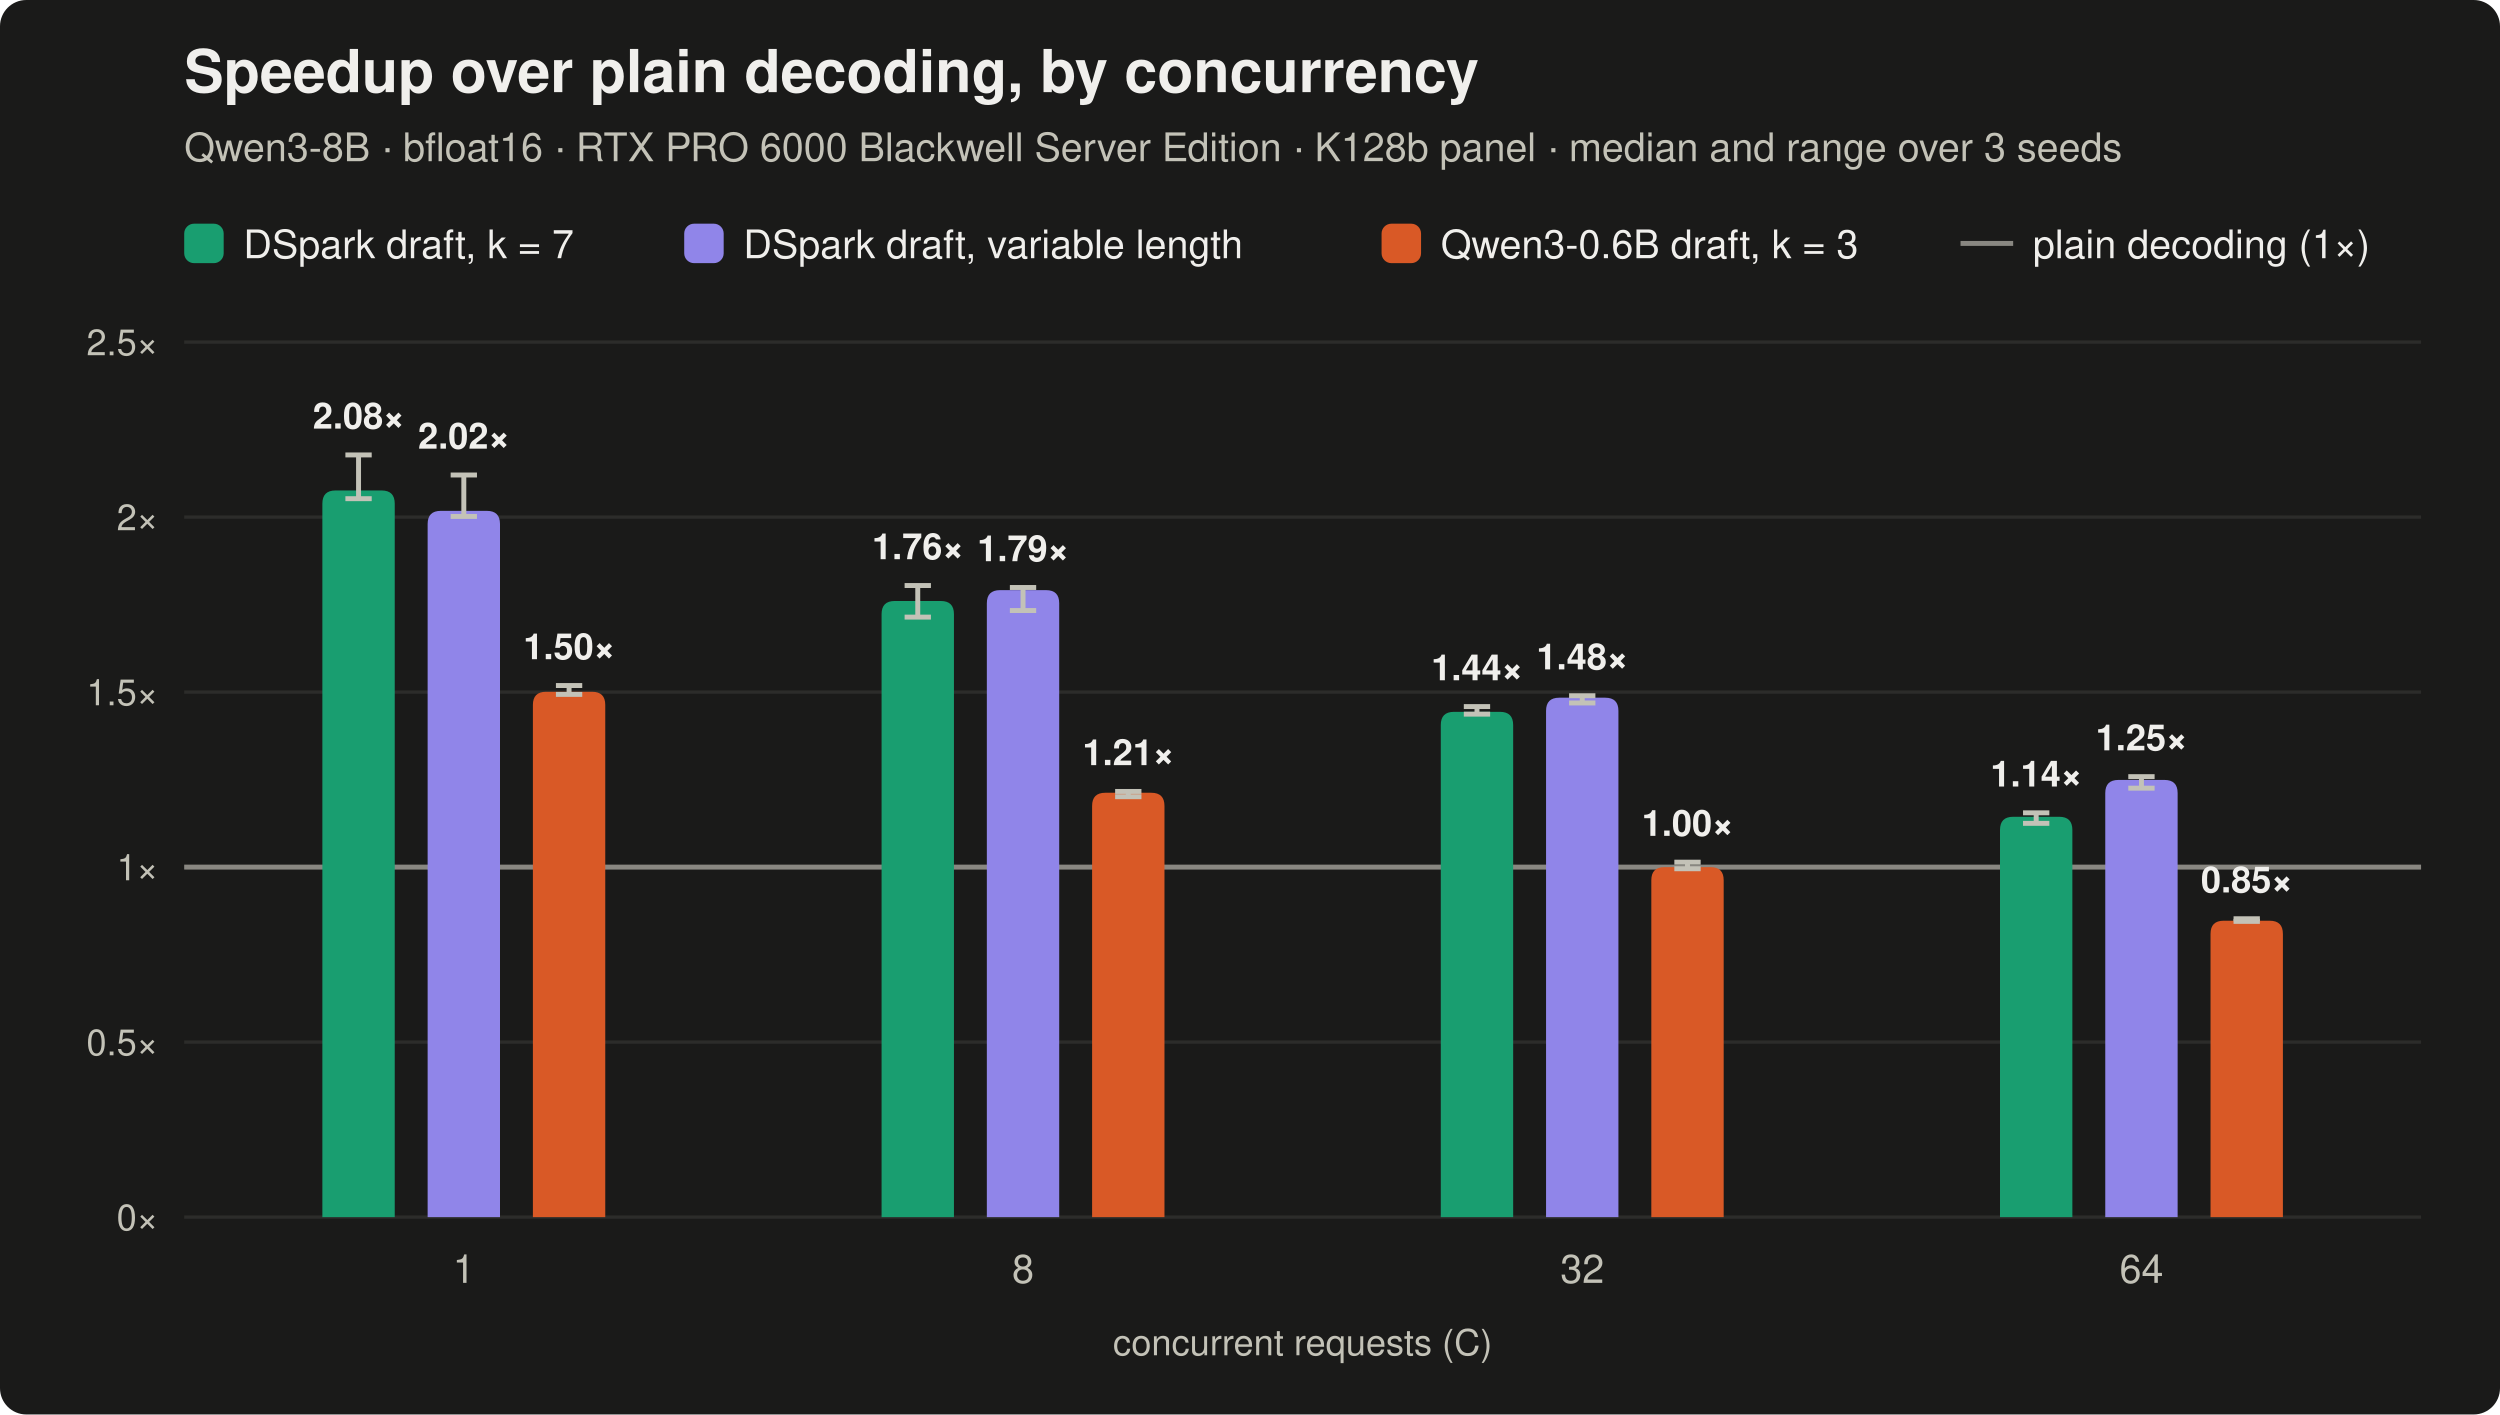
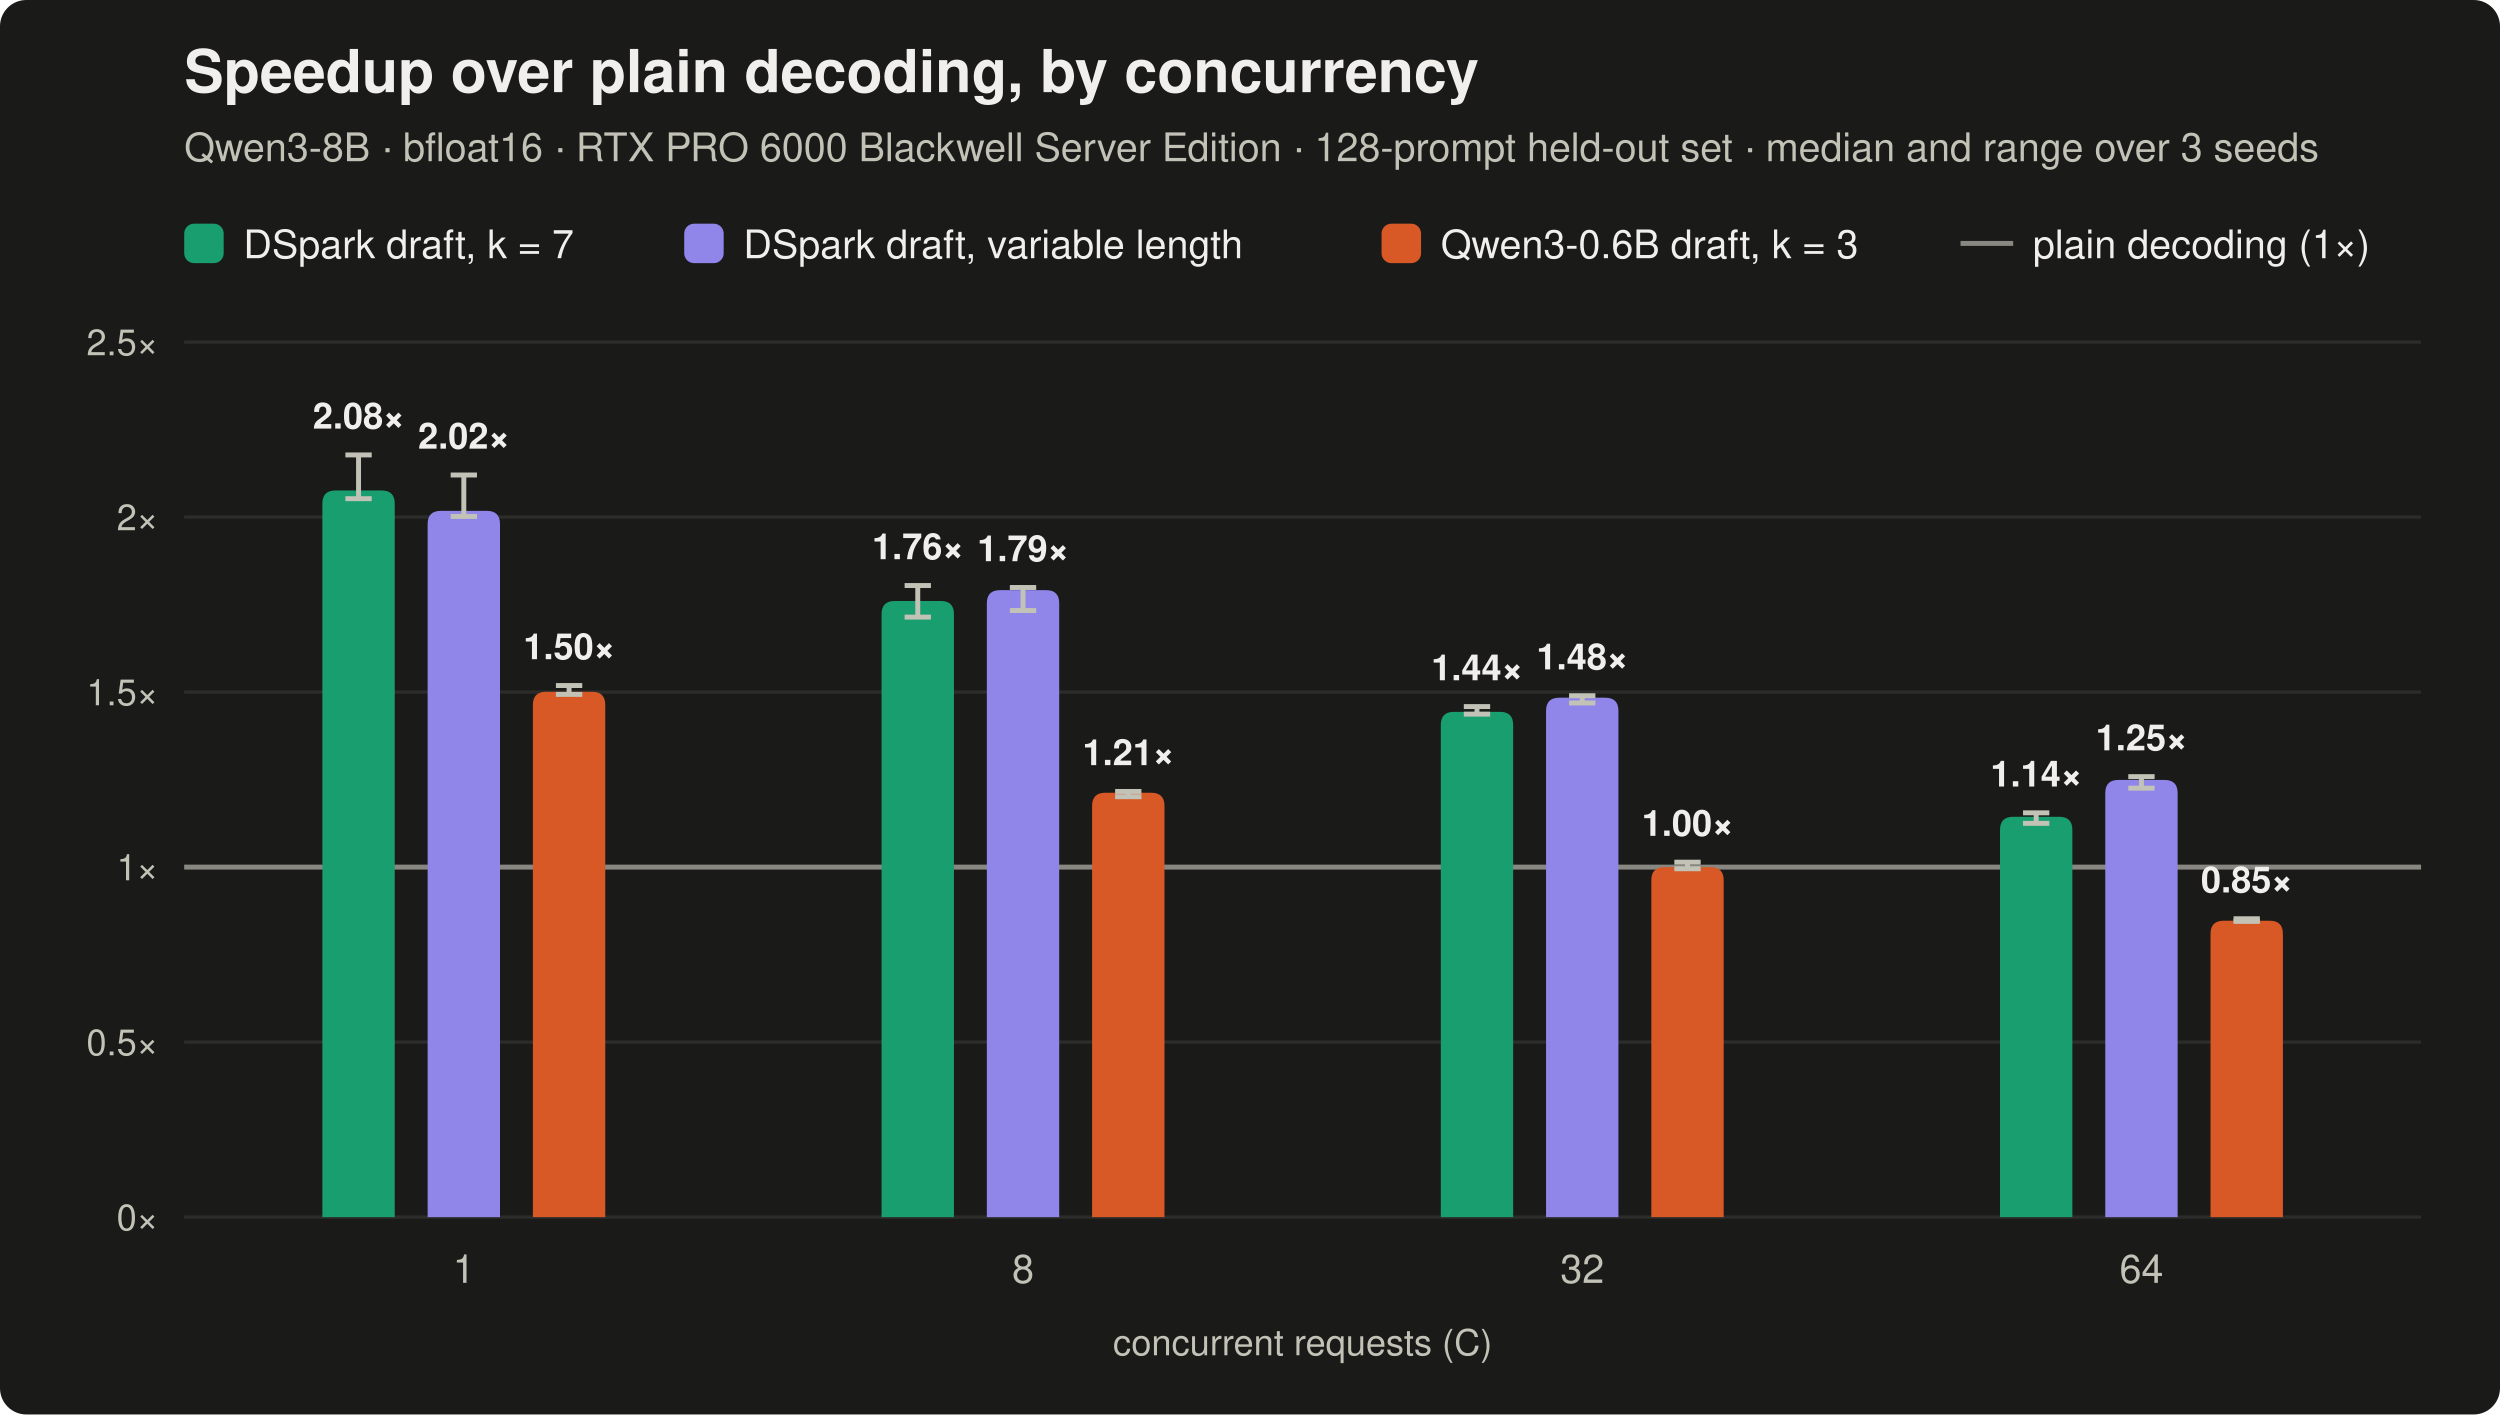
<svg xmlns="http://www.w3.org/2000/svg" viewBox="0 0 760 430" width="760" height="430" role="img">
  <rect width="760" height="430" fill="#1a1a19" rx="8" />
  <text x="56.0" y="28.0" font-size="18" fill="#f0efec" text-anchor="start" font-weight="600" font-family="-apple-system, BlinkMacSystemFont, Segoe UI, Helvetica, Arial, sans-serif">Speedup over plain decoding, by concurrency</text>
-   <text x="56.0" y="49.0" font-size="12" fill="#c3c2b7" text-anchor="start" font-weight="normal" font-family="-apple-system, BlinkMacSystemFont, Segoe UI, Helvetica, Arial, sans-serif">Qwen3-8B · bfloat16 · RTX PRO 6000 Blackwell Server Edition · K128b panel · median and range over 3 seeds</text>
+   <text x="56.0" y="49.0" font-size="12" fill="#c3c2b7" text-anchor="start" font-weight="normal" font-family="-apple-system, BlinkMacSystemFont, Segoe UI, Helvetica, Arial, sans-serif">Qwen3-8B · bfloat16 · RTX PRO 6000 Blackwell Server Edition · 128-prompt held-out set · median and range over 3 seeds</text>
  <rect x="56" y="68" width="12" height="12" rx="3" fill="#199e70" />
  <text x="74.0" y="78.5" font-size="12" fill="#f0efec" text-anchor="start" font-weight="normal" font-family="-apple-system, BlinkMacSystemFont, Segoe UI, Helvetica, Arial, sans-serif">DSpark draft, k = 7</text>
  <rect x="208.0" y="68" width="12" height="12" rx="3" fill="#9085e9" />
  <text x="226.0" y="78.5" font-size="12" fill="#f0efec" text-anchor="start" font-weight="normal" font-family="-apple-system, BlinkMacSystemFont, Segoe UI, Helvetica, Arial, sans-serif">DSpark draft, variable length</text>
  <rect x="420.0" y="68" width="12" height="12" rx="3" fill="#d95926" />
  <text x="438.0" y="78.5" font-size="12" fill="#f0efec" text-anchor="start" font-weight="normal" font-family="-apple-system, BlinkMacSystemFont, Segoe UI, Helvetica, Arial, sans-serif">Qwen3-0.6B draft, k = 3</text>
  <line x1="596.0" y1="74" x2="612.0" y2="74" stroke="#898781" stroke-width="1.5" />
  <text x="618.0" y="78.5" font-size="12" fill="#f0efec" text-anchor="start" font-weight="normal" font-family="-apple-system, BlinkMacSystemFont, Segoe UI, Helvetica, Arial, sans-serif">plain decoding (1×)</text>
  <line x1="56" y1="370.0" x2="736" y2="370.0" stroke="#2c2c2a" stroke-width="1" />
  <text x="48.0" y="374.0" font-size="11" fill="#c3c2b7" text-anchor="end" font-weight="normal" font-family="-apple-system, BlinkMacSystemFont, Segoe UI, Helvetica, Arial, sans-serif">0×</text>
  <line x1="56" y1="316.8" x2="736" y2="316.8" stroke="#2c2c2a" stroke-width="1" />
  <text x="48.0" y="320.8" font-size="11" fill="#c3c2b7" text-anchor="end" font-weight="normal" font-family="-apple-system, BlinkMacSystemFont, Segoe UI, Helvetica, Arial, sans-serif">0.5×</text>
  <line x1="56" y1="263.6" x2="736" y2="263.6" stroke="#2c2c2a" stroke-width="1" />
  <text x="48.0" y="267.6" font-size="11" fill="#c3c2b7" text-anchor="end" font-weight="normal" font-family="-apple-system, BlinkMacSystemFont, Segoe UI, Helvetica, Arial, sans-serif">1×</text>
  <line x1="56" y1="210.4" x2="736" y2="210.4" stroke="#2c2c2a" stroke-width="1" />
  <text x="48.0" y="214.4" font-size="11" fill="#c3c2b7" text-anchor="end" font-weight="normal" font-family="-apple-system, BlinkMacSystemFont, Segoe UI, Helvetica, Arial, sans-serif">1.5×</text>
  <line x1="56" y1="157.2" x2="736" y2="157.2" stroke="#2c2c2a" stroke-width="1" />
  <text x="48.0" y="161.2" font-size="11" fill="#c3c2b7" text-anchor="end" font-weight="normal" font-family="-apple-system, BlinkMacSystemFont, Segoe UI, Helvetica, Arial, sans-serif">2×</text>
  <line x1="56" y1="104.0" x2="736" y2="104.0" stroke="#2c2c2a" stroke-width="1" />
  <text x="48.0" y="108.0" font-size="11" fill="#c3c2b7" text-anchor="end" font-weight="normal" font-family="-apple-system, BlinkMacSystemFont, Segoe UI, Helvetica, Arial, sans-serif">2.5×</text>
  <line x1="56" y1="263.6" x2="736" y2="263.6" stroke="#898781" stroke-width="1.5" />
  <path d="M98.0,370.0 V153.1 Q98.0,149.1 102.0,149.1 H116.0 Q120.0,149.1 120.0,153.1 V370.0 Z" fill="#199e70" />
  <line x1="105.0" y1="151.6" x2="113.0" y2="151.6" stroke="#c3c2b7" stroke-width="1.5" />
  <line x1="105.0" y1="138.3" x2="113.0" y2="138.3" stroke="#c3c2b7" stroke-width="1.5" />
  <line x1="109.0" y1="138.3" x2="109.0" y2="151.6" stroke="#c3c2b7" stroke-width="1.5" />
  <text x="109.0" y="130.3" font-size="11" fill="#f0efec" text-anchor="middle" font-weight="600" font-family="-apple-system, BlinkMacSystemFont, Segoe UI, Helvetica, Arial, sans-serif">2.08×</text>
  <path d="M130.0,370.0 V159.3 Q130.0,155.3 134.0,155.3 H148.0 Q152.0,155.3 152.0,159.3 V370.0 Z" fill="#9085e9" />
  <line x1="137.0" y1="157.0" x2="145.0" y2="157.0" stroke="#c3c2b7" stroke-width="1.5" />
  <line x1="137.0" y1="144.4" x2="145.0" y2="144.4" stroke="#c3c2b7" stroke-width="1.5" />
  <line x1="141.0" y1="144.4" x2="141.0" y2="157.0" stroke="#c3c2b7" stroke-width="1.5" />
  <text x="141.0" y="136.4" font-size="11" fill="#f0efec" text-anchor="middle" font-weight="600" font-family="-apple-system, BlinkMacSystemFont, Segoe UI, Helvetica, Arial, sans-serif">2.02×</text>
  <path d="M162.0,370.0 V214.3 Q162.0,210.3 166.0,210.3 H180.0 Q184.0,210.3 184.0,214.3 V370.0 Z" fill="#d95926" />
  <line x1="169.0" y1="211.1" x2="177.0" y2="211.1" stroke="#c3c2b7" stroke-width="1.5" />
  <line x1="169.0" y1="208.4" x2="177.0" y2="208.4" stroke="#c3c2b7" stroke-width="1.5" />
  <line x1="173.0" y1="208.4" x2="173.0" y2="211.1" stroke="#c3c2b7" stroke-width="1.5" />
  <text x="173.0" y="200.4" font-size="11" fill="#f0efec" text-anchor="middle" font-weight="600" font-family="-apple-system, BlinkMacSystemFont, Segoe UI, Helvetica, Arial, sans-serif">1.50×</text>
  <text x="141.0" y="390.0" font-size="12" fill="#c3c2b7" text-anchor="middle" font-weight="normal" font-family="-apple-system, BlinkMacSystemFont, Segoe UI, Helvetica, Arial, sans-serif">1</text>
  <path d="M268.0,370.0 V186.7 Q268.0,182.7 272.0,182.7 H286.0 Q290.0,182.7 290.0,186.7 V370.0 Z" fill="#199e70" />
  <line x1="275.0" y1="187.6" x2="283.0" y2="187.6" stroke="#c3c2b7" stroke-width="1.5" />
  <line x1="275.0" y1="178.0" x2="283.0" y2="178.0" stroke="#c3c2b7" stroke-width="1.5" />
  <line x1="279.0" y1="178.0" x2="279.0" y2="187.6" stroke="#c3c2b7" stroke-width="1.5" />
  <text x="279.0" y="170.0" font-size="11" fill="#f0efec" text-anchor="middle" font-weight="600" font-family="-apple-system, BlinkMacSystemFont, Segoe UI, Helvetica, Arial, sans-serif">1.76×</text>
  <path d="M300.0,370.0 V183.4 Q300.0,179.4 304.0,179.4 H318.0 Q322.0,179.4 322.0,183.4 V370.0 Z" fill="#9085e9" />
  <line x1="307.0" y1="185.6" x2="315.0" y2="185.6" stroke="#c3c2b7" stroke-width="1.5" />
  <line x1="307.0" y1="178.6" x2="315.0" y2="178.6" stroke="#c3c2b7" stroke-width="1.5" />
  <line x1="311.0" y1="178.6" x2="311.0" y2="185.6" stroke="#c3c2b7" stroke-width="1.5" />
  <text x="311.0" y="170.6" font-size="11" fill="#f0efec" text-anchor="middle" font-weight="600" font-family="-apple-system, BlinkMacSystemFont, Segoe UI, Helvetica, Arial, sans-serif">1.79×</text>
  <path d="M332.0,370.0 V245.0 Q332.0,241.0 336.0,241.0 H350.0 Q354.0,241.0 354.0,245.0 V370.0 Z" fill="#d95926" />
  <line x1="339.0" y1="242.2" x2="347.0" y2="242.2" stroke="#c3c2b7" stroke-width="1.5" />
  <line x1="339.0" y1="240.6" x2="347.0" y2="240.6" stroke="#c3c2b7" stroke-width="1.5" />
  <line x1="343.0" y1="240.6" x2="343.0" y2="242.2" stroke="#c3c2b7" stroke-width="1.5" />
  <text x="343.0" y="232.6" font-size="11" fill="#f0efec" text-anchor="middle" font-weight="600" font-family="-apple-system, BlinkMacSystemFont, Segoe UI, Helvetica, Arial, sans-serif">1.21×</text>
  <text x="311.0" y="390.0" font-size="12" fill="#c3c2b7" text-anchor="middle" font-weight="normal" font-family="-apple-system, BlinkMacSystemFont, Segoe UI, Helvetica, Arial, sans-serif">8</text>
  <path d="M438.0,370.0 V220.4 Q438.0,216.4 442.0,216.4 H456.0 Q460.0,216.4 460.0,220.4 V370.0 Z" fill="#199e70" />
  <line x1="445.0" y1="217.1" x2="453.0" y2="217.1" stroke="#c3c2b7" stroke-width="1.5" />
  <line x1="445.0" y1="214.8" x2="453.0" y2="214.8" stroke="#c3c2b7" stroke-width="1.5" />
  <line x1="449.0" y1="214.8" x2="449.0" y2="217.1" stroke="#c3c2b7" stroke-width="1.5" />
  <text x="449.0" y="206.8" font-size="11" fill="#f0efec" text-anchor="middle" font-weight="600" font-family="-apple-system, BlinkMacSystemFont, Segoe UI, Helvetica, Arial, sans-serif">1.44×</text>
  <path d="M470.0,370.0 V216.1 Q470.0,212.1 474.0,212.1 H488.0 Q492.0,212.1 492.0,216.1 V370.0 Z" fill="#9085e9" />
  <line x1="477.0" y1="213.7" x2="485.0" y2="213.7" stroke="#c3c2b7" stroke-width="1.5" />
  <line x1="477.0" y1="211.5" x2="485.0" y2="211.5" stroke="#c3c2b7" stroke-width="1.5" />
  <line x1="481.0" y1="211.5" x2="481.0" y2="213.7" stroke="#c3c2b7" stroke-width="1.5" />
  <text x="481.0" y="203.5" font-size="11" fill="#f0efec" text-anchor="middle" font-weight="600" font-family="-apple-system, BlinkMacSystemFont, Segoe UI, Helvetica, Arial, sans-serif">1.48×</text>
  <path d="M502.0,370.0 V267.6 Q502.0,263.6 506.0,263.6 H520.0 Q524.0,263.6 524.0,267.6 V370.0 Z" fill="#d95926" />
  <line x1="509.0" y1="264.1" x2="517.0" y2="264.1" stroke="#c3c2b7" stroke-width="1.5" />
  <line x1="509.0" y1="262.1" x2="517.0" y2="262.1" stroke="#c3c2b7" stroke-width="1.5" />
  <line x1="513.0" y1="262.1" x2="513.0" y2="264.1" stroke="#c3c2b7" stroke-width="1.5" />
  <text x="513.0" y="254.1" font-size="11" fill="#f0efec" text-anchor="middle" font-weight="600" font-family="-apple-system, BlinkMacSystemFont, Segoe UI, Helvetica, Arial, sans-serif">1.00×</text>
  <text x="481.0" y="390.0" font-size="12" fill="#c3c2b7" text-anchor="middle" font-weight="normal" font-family="-apple-system, BlinkMacSystemFont, Segoe UI, Helvetica, Arial, sans-serif">32</text>
  <path d="M608.0,370.0 V252.3 Q608.0,248.3 612.0,248.3 H626.0 Q630.0,248.3 630.0,252.3 V370.0 Z" fill="#199e70" />
  <line x1="615.0" y1="250.3" x2="623.0" y2="250.3" stroke="#c3c2b7" stroke-width="1.5" />
  <line x1="615.0" y1="247.1" x2="623.0" y2="247.1" stroke="#c3c2b7" stroke-width="1.5" />
  <line x1="619.0" y1="247.1" x2="619.0" y2="250.3" stroke="#c3c2b7" stroke-width="1.5" />
  <text x="619.0" y="239.1" font-size="11" fill="#f0efec" text-anchor="middle" font-weight="600" font-family="-apple-system, BlinkMacSystemFont, Segoe UI, Helvetica, Arial, sans-serif">1.14×</text>
  <path d="M640.0,370.0 V241.1 Q640.0,237.1 644.0,237.1 H658.0 Q662.0,237.1 662.0,241.1 V370.0 Z" fill="#9085e9" />
  <line x1="647.0" y1="239.6" x2="655.0" y2="239.6" stroke="#c3c2b7" stroke-width="1.5" />
  <line x1="647.0" y1="236.1" x2="655.0" y2="236.1" stroke="#c3c2b7" stroke-width="1.5" />
  <line x1="651.0" y1="236.1" x2="651.0" y2="239.6" stroke="#c3c2b7" stroke-width="1.5" />
  <text x="651.0" y="228.1" font-size="11" fill="#f0efec" text-anchor="middle" font-weight="600" font-family="-apple-system, BlinkMacSystemFont, Segoe UI, Helvetica, Arial, sans-serif">1.25×</text>
  <path d="M672.0,370.0 V283.9 Q672.0,279.9 676.0,279.9 H690.0 Q694.0,279.9 694.0,283.9 V370.0 Z" fill="#d95926" />
  <line x1="679.0" y1="280.1" x2="687.0" y2="280.1" stroke="#c3c2b7" stroke-width="1.5" />
  <line x1="679.0" y1="279.3" x2="687.0" y2="279.3" stroke="#c3c2b7" stroke-width="1.5" />
  <line x1="683.0" y1="279.3" x2="683.0" y2="280.1" stroke="#c3c2b7" stroke-width="1.5" />
  <text x="683.0" y="271.3" font-size="11" fill="#f0efec" text-anchor="middle" font-weight="600" font-family="-apple-system, BlinkMacSystemFont, Segoe UI, Helvetica, Arial, sans-serif">0.85×</text>
  <text x="651.0" y="390.0" font-size="12" fill="#c3c2b7" text-anchor="middle" font-weight="normal" font-family="-apple-system, BlinkMacSystemFont, Segoe UI, Helvetica, Arial, sans-serif">64</text>
  <text x="396.0" y="412.0" font-size="11" fill="#c3c2b7" text-anchor="middle" font-weight="normal" font-family="-apple-system, BlinkMacSystemFont, Segoe UI, Helvetica, Arial, sans-serif">concurrent requests (C)</text>
</svg>
